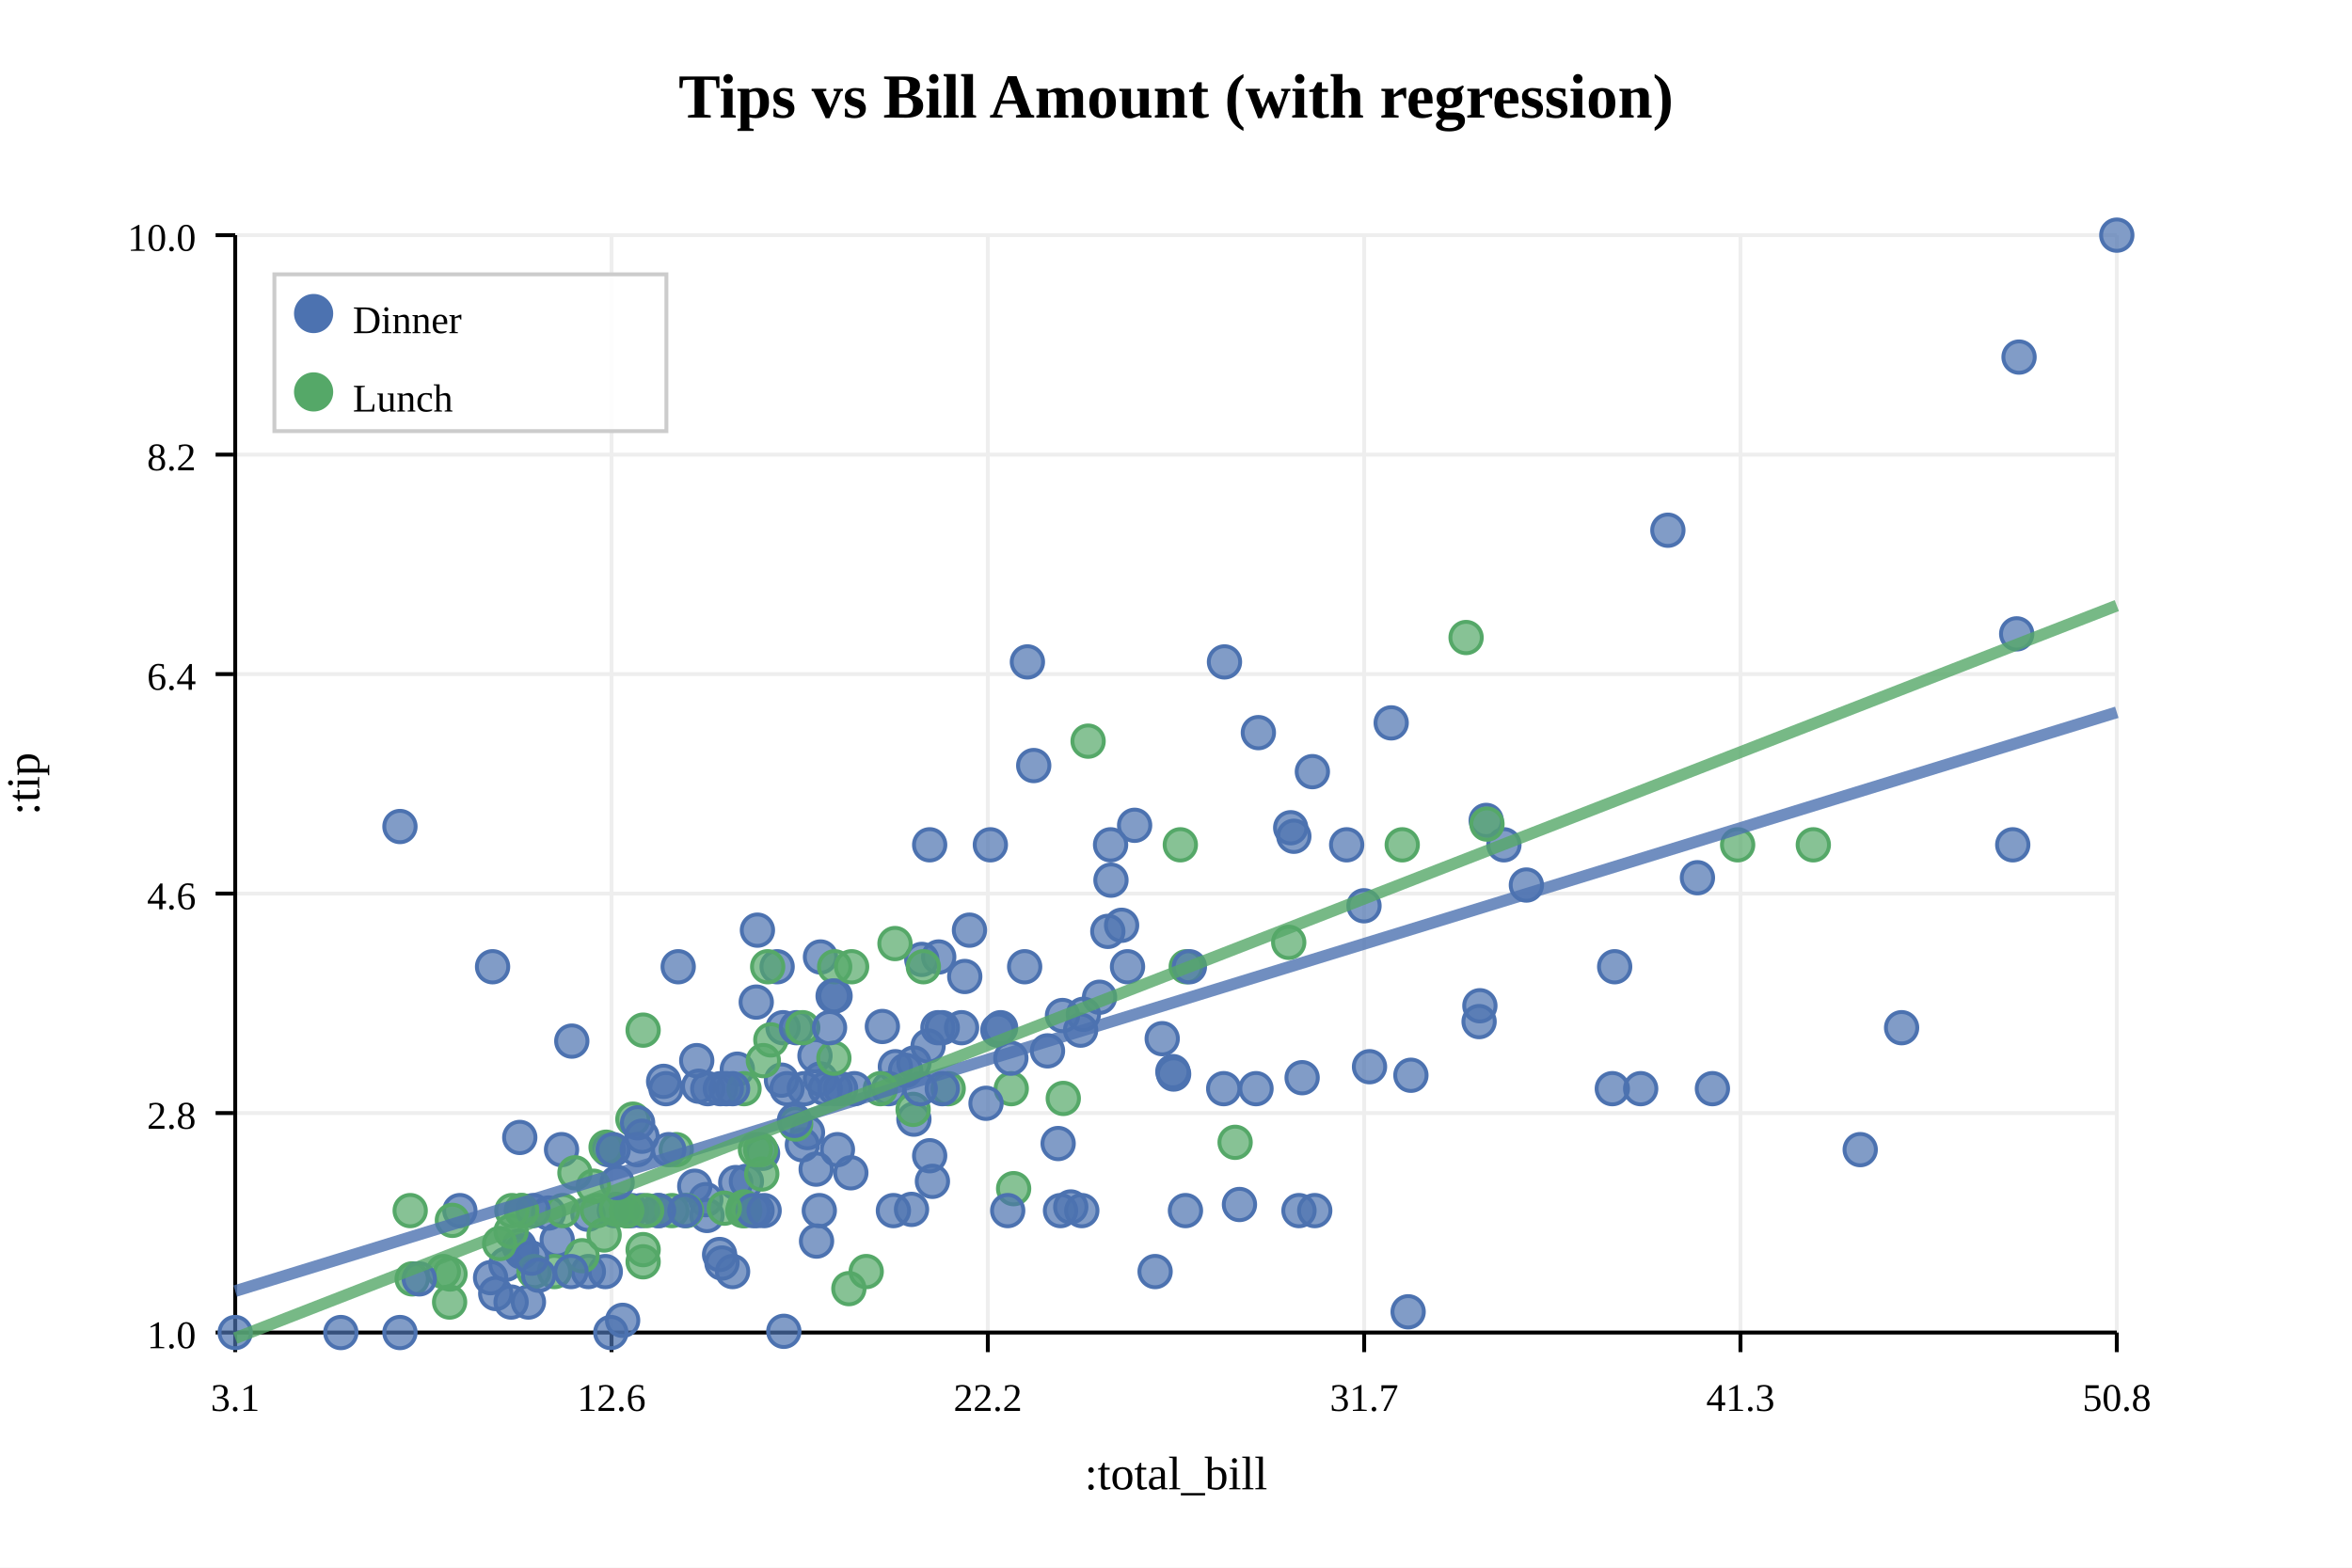
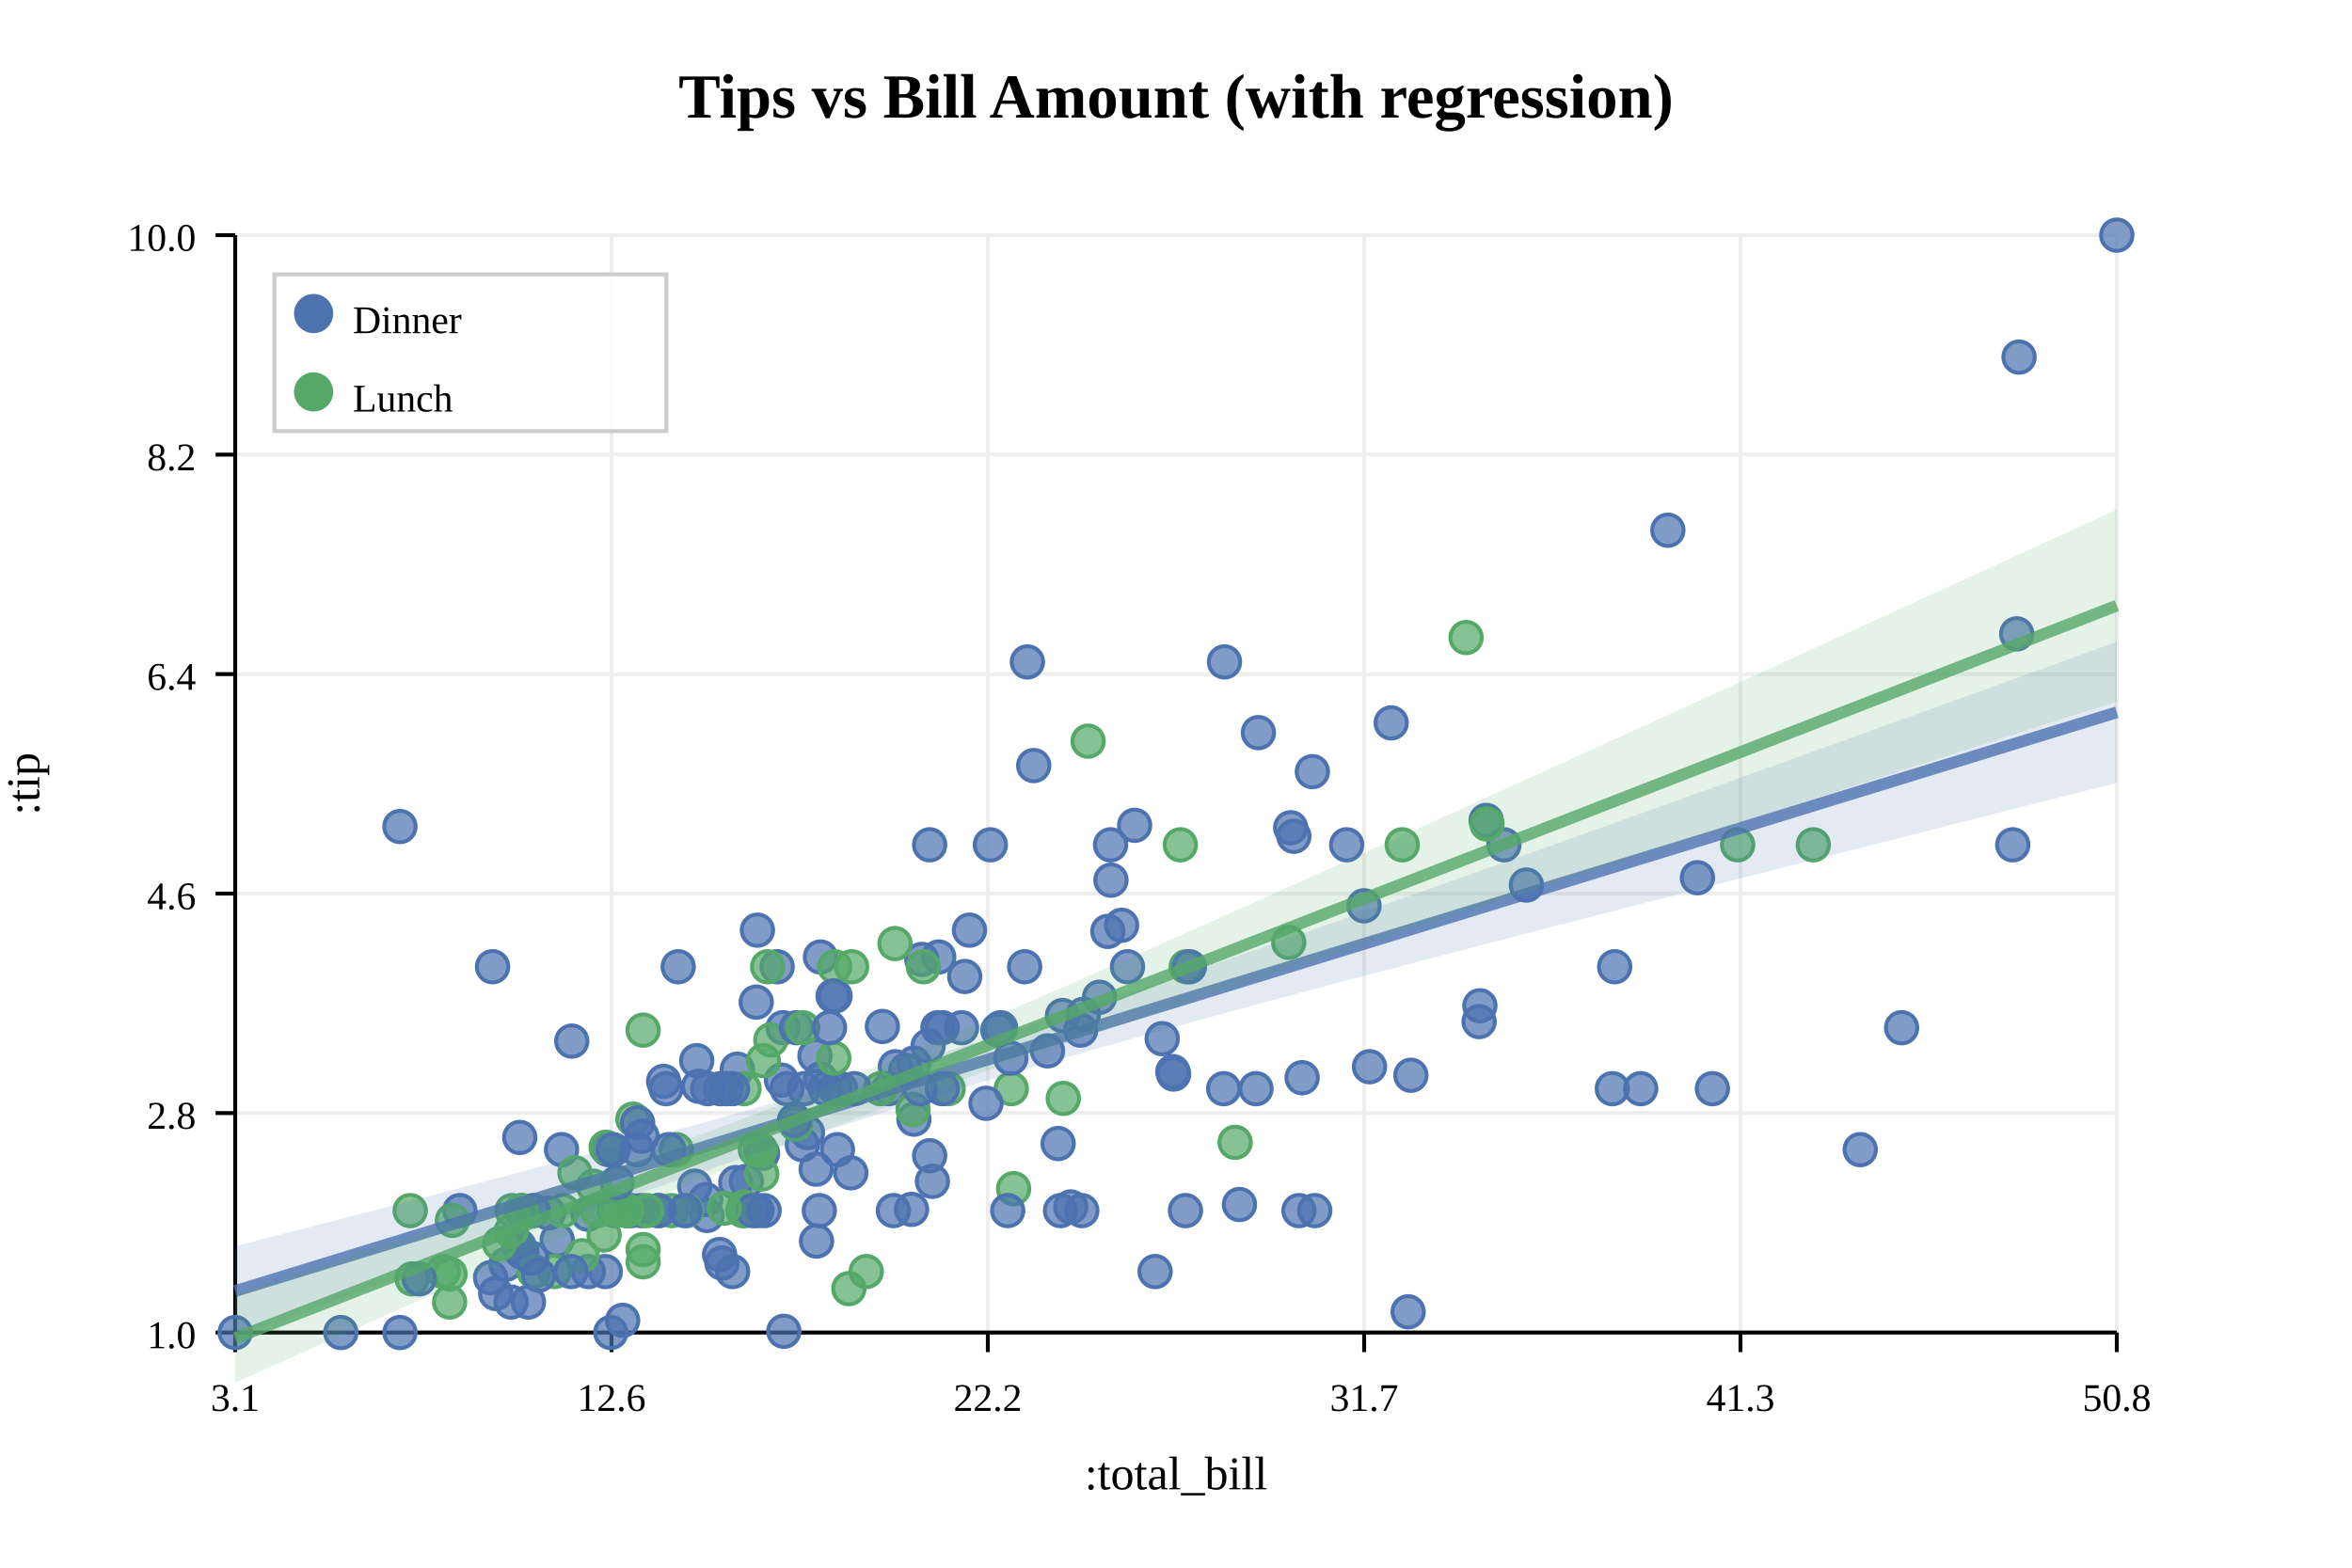
<svg xmlns="http://www.w3.org/2000/svg" width="600" height="400" version="1.1">
  <rect width="600" height="400" x="0" y="0" fill="#ffffff" />
  <line x1="60" x2="540" y1="340.0" y2="340.0" stroke-dasharray="none" stroke="#eeeeee" stroke-width="1" />
  <line x1="55" x2="60" y1="340.0" y2="340.0" stroke="#000000" stroke-width="1" />
  <text fill="#000000" font-size="10px" text-anchor="end" y="344.0" x="50"> 1.0</text>
  <line x1="60" x2="540" y1="284.0" y2="284.0" stroke-dasharray="none" stroke="#eeeeee" stroke-width="1" />
  <line x1="55" x2="60" y1="284.0" y2="284.0" stroke="#000000" stroke-width="1" />
  <text fill="#000000" font-size="10px" text-anchor="end" y="288.0" x="50"> 2.8</text>
  <line x1="60" x2="540" y1="228.0" y2="228.0" stroke-dasharray="none" stroke="#eeeeee" stroke-width="1" />
  <line x1="55" x2="60" y1="228.0" y2="228.0" stroke="#000000" stroke-width="1" />
  <text fill="#000000" font-size="10px" text-anchor="end" y="232.0" x="50"> 4.6</text>
  <line x1="60" x2="540" y1="172.0" y2="172.0" stroke-dasharray="none" stroke="#eeeeee" stroke-width="1" />
  <line x1="55" x2="60" y1="172.0" y2="172.0" stroke="#000000" stroke-width="1" />
  <text fill="#000000" font-size="10px" text-anchor="end" y="176.0" x="50"> 6.4</text>
  <line x1="60" x2="540" y1="116.0" y2="116.0" stroke-dasharray="none" stroke="#eeeeee" stroke-width="1" />
  <line x1="55" x2="60" y1="116.0" y2="116.0" stroke="#000000" stroke-width="1" />
  <text fill="#000000" font-size="10px" text-anchor="end" y="120.0" x="50"> 8.2</text>
  <line x1="60" x2="540" y1="60.0" y2="60.0" stroke-dasharray="none" stroke="#eeeeee" stroke-width="1" />
  <line x1="55" x2="60" y1="60.0" y2="60.0" stroke="#000000" stroke-width="1" />
  <text fill="#000000" font-size="10px" text-anchor="end" y="64.0" x="50"> 10.0</text>
  <line x1="60.0" x2="60.0" y1="60" y2="340" stroke-dasharray="none" stroke="#eeeeee" stroke-width="1" />
  <line x1="60.0" x2="60.0" y1="340" y2="345" stroke="#000000" stroke-width="1" />
  <text fill="#000000" font-size="10px" text-anchor="middle" y="360" x="60.0"> 3.1</text>
  <line x1="156.0" x2="156.0" y1="60" y2="340" stroke-dasharray="none" stroke="#eeeeee" stroke-width="1" />
  <line x1="156.0" x2="156.0" y1="340" y2="345" stroke="#000000" stroke-width="1" />
  <text fill="#000000" font-size="10px" text-anchor="middle" y="360" x="156.0"> 12.6</text>
  <line x1="252.0" x2="252.0" y1="60" y2="340" stroke-dasharray="none" stroke="#eeeeee" stroke-width="1" />
  <line x1="252.0" x2="252.0" y1="340" y2="345" stroke="#000000" stroke-width="1" />
  <text fill="#000000" font-size="10px" text-anchor="middle" y="360" x="252.0"> 22.2</text>
  <line x1="348.0" x2="348.0" y1="60" y2="340" stroke-dasharray="none" stroke="#eeeeee" stroke-width="1" />
  <line x1="348.0" x2="348.0" y1="340" y2="345" stroke="#000000" stroke-width="1" />
  <text fill="#000000" font-size="10px" text-anchor="middle" y="360" x="348.0"> 31.7</text>
  <line x1="444.0" x2="444.0" y1="60" y2="340" stroke-dasharray="none" stroke="#eeeeee" stroke-width="1" />
  <line x1="444.0" x2="444.0" y1="340" y2="345" stroke="#000000" stroke-width="1" />
  <text fill="#000000" font-size="10px" text-anchor="middle" y="360" x="444.0"> 41.3</text>
  <line x1="540.0" x2="540.0" y1="60" y2="340" stroke-dasharray="none" stroke="#eeeeee" stroke-width="1" />
  <line x1="540.0" x2="540.0" y1="340" y2="345" stroke="#000000" stroke-width="1" />
  <text fill="#000000" font-size="10px" text-anchor="middle" y="360" x="540.0"> 50.8</text>
  <line x1="60" x2="60" y1="60" y2="340" stroke="#000000" stroke-width="1" />
  <line x1="60" x2="540" y1="340" y2="340" stroke="#000000" stroke-width="1" />
  <text fill="#000000" font-size="12px" text-anchor="middle" y="380" x="300"> :total_bill</text>
  <text transform="rotate(-90 10 200)" fill="#000000" font-size="12px" text-anchor="middle" y="200" x="10"> :tip</text>
  <circle cx="199.958" cy="339.689" r="4" stroke="#4c72b0" fill-opacity="0.7" fill="#4c72b0" />
  <circle cx="133.096" cy="319.467" r="4" stroke="#4c72b0" fill-opacity="0.7" fill="#4c72b0" />
  <circle cx="240.377" cy="262.222" r="4" stroke="#4c72b0" fill-opacity="0.7" fill="#4c72b0" />
  <circle cx="267.222" cy="268.133" r="4" stroke="#4c72b0" fill-opacity="0.7" fill="#4c72b0" />
  <circle cx="276.372" cy="258.8" r="4" stroke="#4c72b0" fill-opacity="0.7" fill="#4c72b0" />
  <circle cx="283.41" cy="224.578" r="4" stroke="#4c72b0" fill-opacity="0.7" fill="#4c72b0" />
  <circle cx="117.31" cy="308.889" r="4" stroke="#4c72b0" fill-opacity="0.7" fill="#4c72b0" />
  <circle cx="299.397" cy="274.044" r="4" stroke="#4c72b0" fill-opacity="0.7" fill="#4c72b0" />
  <circle cx="180.352" cy="310.133" r="4" stroke="#4c72b0" fill-opacity="0.7" fill="#4c72b0" />
  <circle cx="177.738" cy="270.622" r="4" stroke="#4c72b0" fill-opacity="0.7" fill="#4c72b0" />
  <circle cx="132.392" cy="317.911" r="4" stroke="#4c72b0" fill-opacity="0.7" fill="#4c72b0" />
  <circle cx="383.653" cy="215.556" r="4" stroke="#4c72b0" fill-opacity="0.7" fill="#4c72b0" />
  <circle cx="184.173" cy="322.267" r="4" stroke="#4c72b0" fill-opacity="0.7" fill="#4c72b0" />
  <circle cx="214.437" cy="277.778" r="4" stroke="#4c72b0" fill-opacity="0.7" fill="#4c72b0" />
  <circle cx="178.24" cy="277.156" r="4" stroke="#4c72b0" fill-opacity="0.7" fill="#4c72b0" />
  <circle cx="246.108" cy="249.156" r="4" stroke="#4c72b0" fill-opacity="0.7" fill="#4c72b0" />
  <circle cx="132.995" cy="319.156" r="4" stroke="#4c72b0" fill-opacity="0.7" fill="#4c72b0" />
  <circle cx="192.92" cy="255.689" r="4" stroke="#4c72b0" fill-opacity="0.7" fill="#4c72b0" />
  <circle cx="199.757" cy="262.222" r="4" stroke="#4c72b0" fill-opacity="0.7" fill="#4c72b0" />
  <circle cx="236.757" cy="266.889" r="4" stroke="#4c72b0" fill-opacity="0.7" fill="#4c72b0" />
  <circle cx="209.309" cy="244.178" r="4" stroke="#4c72b0" fill-opacity="0.7" fill="#4c72b0" />
  <circle cx="233.138" cy="285.556" r="4" stroke="#4c72b0" fill-opacity="0.7" fill="#4c72b0" />
  <circle cx="187.692" cy="301.733" r="4" stroke="#4c72b0" fill-opacity="0.7" fill="#4c72b0" />
  <circle cx="425.48" cy="135.289" r="4" stroke="#4c72b0" fill-opacity="0.7" fill="#4c72b0" />
  <circle cx="228.412" cy="272.178" r="4" stroke="#4c72b0" fill-opacity="0.7" fill="#4c72b0" />
  <circle cx="208.203" cy="298.311" r="4" stroke="#4c72b0" fill-opacity="0.7" fill="#4c72b0" />
  <circle cx="163.561" cy="308.889" r="4" stroke="#4c72b0" fill-opacity="0.7" fill="#4c72b0" />
  <circle cx="156.724" cy="308.889" r="4" stroke="#4c72b0" fill-opacity="0.7" fill="#4c72b0" />
  <circle cx="247.315" cy="237.333" r="4" stroke="#4c72b0" fill-opacity="0.7" fill="#4c72b0" />
  <circle cx="226.703" cy="277.778" r="4" stroke="#4c72b0" fill-opacity="0.7" fill="#4c72b0" />
  <circle cx="125.153" cy="326.0" r="4" stroke="#4c72b0" fill-opacity="0.7" fill="#4c72b0" />
  <circle cx="213.632" cy="293.333" r="4" stroke="#4c72b0" fill-opacity="0.7" fill="#4c72b0" />
  <circle cx="180.553" cy="277.778" r="4" stroke="#4c72b0" fill-opacity="0.7" fill="#4c72b0" />
  <circle cx="237.16" cy="294.889" r="4" stroke="#4c72b0" fill-opacity="0.7" fill="#4c72b0" />
  <circle cx="207.901" cy="269.378" r="4" stroke="#4c72b0" fill-opacity="0.7" fill="#4c72b0" />
  <circle cx="271.043" cy="259.111" r="4" stroke="#4c72b0" fill-opacity="0.7" fill="#4c72b0" />
  <circle cx="193.121" cy="308.889" r="4" stroke="#4c72b0" fill-opacity="0.7" fill="#4c72b0" />
  <circle cx="199.355" cy="275.6" r="4" stroke="#4c72b0" fill-opacity="0.7" fill="#4c72b0" />
  <circle cx="217.051" cy="299.244" r="4" stroke="#4c72b0" fill-opacity="0.7" fill="#4c72b0" />
  <circle cx="343.536" cy="215.556" r="4" stroke="#4c72b0" fill-opacity="0.7" fill="#4c72b0" />
  <circle cx="190.406" cy="301.422" r="4" stroke="#4c72b0" fill-opacity="0.7" fill="#4c72b0" />
  <circle cx="204.684" cy="292.089" r="4" stroke="#4c72b0" fill-opacity="0.7" fill="#4c72b0" />
  <circle cx="169.292" cy="275.911" r="4" stroke="#4c72b0" fill-opacity="0.7" fill="#4c72b0" />
  <circle cx="126.46" cy="330.044" r="4" stroke="#4c72b0" fill-opacity="0.7" fill="#4c72b0" />
  <circle cx="334.788" cy="196.889" r="4" stroke="#4c72b0" fill-opacity="0.7" fill="#4c72b0" />
  <circle cx="213.029" cy="277.778" r="4" stroke="#4c72b0" fill-opacity="0.7" fill="#4c72b0" />
  <circle cx="252.643" cy="215.556" r="4" stroke="#4c72b0" fill-opacity="0.7" fill="#4c72b0" />
  <circle cx="354.897" cy="184.444" r="4" stroke="#4c72b0" fill-opacity="0.7" fill="#4c72b0" />
  <circle cx="316.188" cy="307.333" r="4" stroke="#4c72b0" fill-opacity="0.7" fill="#4c72b0" />
  <circle cx="210.515" cy="277.778" r="4" stroke="#4c72b0" fill-opacity="0.7" fill="#4c72b0" />
  <circle cx="155.216" cy="293.333" r="4" stroke="#4c72b0" fill-opacity="0.7" fill="#4c72b0" />
  <circle cx="132.593" cy="290.222" r="4" stroke="#4c72b0" fill-opacity="0.7" fill="#4c72b0" />
  <circle cx="379.129" cy="209.333" r="4" stroke="#4c72b0" fill-opacity="0.7" fill="#4c72b0" />
  <circle cx="129.074" cy="322.578" r="4" stroke="#4c72b0" fill-opacity="0.7" fill="#4c72b0" />
  <circle cx="286.125" cy="236.089" r="4" stroke="#4c72b0" fill-opacity="0.7" fill="#4c72b0" />
  <circle cx="225.094" cy="261.911" r="4" stroke="#4c72b0" fill-opacity="0.7" fill="#4c72b0" />
  <circle cx="411.303" cy="277.778" r="4" stroke="#4c72b0" fill-opacity="0.7" fill="#4c72b0" />
  <circle cx="294.671" cy="324.444" r="4" stroke="#4c72b0" fill-opacity="0.7" fill="#4c72b0" />
  <circle cx="142.145" cy="316.356" r="4" stroke="#4c72b0" fill-opacity="0.7" fill="#4c72b0" />
  <circle cx="514.462" cy="161.733" r="4" stroke="#4c72b0" fill-opacity="0.7" fill="#4c72b0" />
  <circle cx="233.138" cy="271.244" r="4" stroke="#4c72b0" fill-opacity="0.7" fill="#4c72b0" />
  <circle cx="167.985" cy="308.889" r="4" stroke="#4c72b0" fill-opacity="0.7" fill="#4c72b0" />
  <circle cx="139.933" cy="309.511" r="4" stroke="#4c72b0" fill-opacity="0.7" fill="#4c72b0" />
  <circle cx="213.029" cy="254.133" r="4" stroke="#4c72b0" fill-opacity="0.7" fill="#4c72b0" />
  <circle cx="205.991" cy="288.978" r="4" stroke="#4c72b0" fill-opacity="0.7" fill="#4c72b0" />
  <circle cx="231.026" cy="273.111" r="4" stroke="#4c72b0" fill-opacity="0.7" fill="#4c72b0" />
  <circle cx="194.529" cy="294.267" r="4" stroke="#4c72b0" fill-opacity="0.7" fill="#4c72b0" />
  <circle cx="60.0" cy="340.0" r="4" stroke="#4c72b0" fill-opacity="0.7" fill="#4c72b0" />
  <circle cx="232.535" cy="308.578" r="4" stroke="#4c72b0" fill-opacity="0.7" fill="#4c72b0" />
  <circle cx="180.05" cy="306.089" r="4" stroke="#4c72b0" fill-opacity="0.7" fill="#4c72b0" />
  <circle cx="149.987" cy="309.822" r="4" stroke="#4c72b0" fill-opacity="0.7" fill="#4c72b0" />
  <circle cx="200.762" cy="277.778" r="4" stroke="#4c72b0" fill-opacity="0.7" fill="#4c72b0" />
  <circle cx="299.196" cy="273.422" r="4" stroke="#4c72b0" fill-opacity="0.7" fill="#4c72b0" />
  <circle cx="283.31" cy="215.556" r="4" stroke="#4c72b0" fill-opacity="0.7" fill="#4c72b0" />
  <circle cx="177.235" cy="302.667" r="4" stroke="#4c72b0" fill-opacity="0.7" fill="#4c72b0" />
  <circle cx="134.805" cy="332.222" r="4" stroke="#4c72b0" fill-opacity="0.7" fill="#4c72b0" />
  <circle cx="209.309" cy="275.289" r="4" stroke="#4c72b0" fill-opacity="0.7" fill="#4c72b0" />
  <circle cx="302.614" cy="246.667" r="4" stroke="#55a868" fill-opacity="0.7" fill="#55a868" />
  <circle cx="257.972" cy="277.778" r="4" stroke="#55a868" fill-opacity="0.7" fill="#55a868" />
  <circle cx="202.974" cy="286.8" r="4" stroke="#55a868" fill-opacity="0.7" fill="#55a868" />
  <circle cx="224.592" cy="277.778" r="4" stroke="#55a868" fill-opacity="0.7" fill="#55a868" />
  <circle cx="196.64" cy="265.333" r="4" stroke="#55a868" fill-opacity="0.7" fill="#55a868" />
  <circle cx="130.381" cy="314.178" r="4" stroke="#55a868" fill-opacity="0.7" fill="#55a868" />
  <circle cx="357.713" cy="215.556" r="4" stroke="#55a868" fill-opacity="0.7" fill="#55a868" />
  <circle cx="189.803" cy="307.956" r="4" stroke="#55a868" fill-opacity="0.7" fill="#55a868" />
  <circle cx="379.33" cy="210.267" r="4" stroke="#55a868" fill-opacity="0.7" fill="#55a868" />
  <circle cx="160.142" cy="308.889" r="4" stroke="#55a868" fill-opacity="0.7" fill="#55a868" />
  <circle cx="212.928" cy="246.667" r="4" stroke="#55a868" fill-opacity="0.7" fill="#55a868" />
  <circle cx="277.579" cy="189.111" r="4" stroke="#55a868" fill-opacity="0.7" fill="#55a868" />
  <circle cx="241.885" cy="277.778" r="4" stroke="#55a868" fill-opacity="0.7" fill="#55a868" />
  <circle cx="320.411" cy="277.778" r="4" stroke="#4c72b0" fill-opacity="0.7" fill="#4c72b0" />
  <circle cx="255.258" cy="262.222" r="4" stroke="#4c72b0" fill-opacity="0.7" fill="#4c72b0" />
  <circle cx="86.946" cy="340.0" r="4" stroke="#4c72b0" fill-opacity="0.7" fill="#4c72b0" />
  <circle cx="193.222" cy="237.333" r="4" stroke="#4c72b0" fill-opacity="0.7" fill="#4c72b0" />
  <circle cx="257.872" cy="270.0" r="4" stroke="#4c72b0" fill-opacity="0.7" fill="#4c72b0" />
  <circle cx="433.021" cy="223.956" r="4" stroke="#4c72b0" fill-opacity="0.7" fill="#4c72b0" />
  <circle cx="303.419" cy="246.667" r="4" stroke="#4c72b0" fill-opacity="0.7" fill="#4c72b0" />
  <circle cx="150.088" cy="324.444" r="4" stroke="#4c72b0" fill-opacity="0.7" fill="#4c72b0" />
  <circle cx="240.377" cy="277.778" r="4" stroke="#4c72b0" fill-opacity="0.7" fill="#4c72b0" />
  <circle cx="154.411" cy="324.444" r="4" stroke="#4c72b0" fill-opacity="0.7" fill="#4c72b0" />
  <circle cx="143.251" cy="293.333" r="4" stroke="#4c72b0" fill-opacity="0.7" fill="#4c72b0" />
  <circle cx="183.77" cy="277.778" r="4" stroke="#4c72b0" fill-opacity="0.7" fill="#4c72b0" />
  <circle cx="474.545" cy="293.333" r="4" stroke="#4c72b0" fill-opacity="0.7" fill="#4c72b0" />
  <circle cx="254.554" cy="262.844" r="4" stroke="#4c72b0" fill-opacity="0.7" fill="#4c72b0" />
  <circle cx="239.472" cy="244.178" r="4" stroke="#4c72b0" fill-opacity="0.7" fill="#4c72b0" />
  <circle cx="183.569" cy="320.089" r="4" stroke="#4c72b0" fill-opacity="0.7" fill="#4c72b0" />
  <circle cx="235.149" cy="244.8" r="4" stroke="#4c72b0" fill-opacity="0.7" fill="#4c72b0" />
  <circle cx="282.606" cy="237.644" r="4" stroke="#4c72b0" fill-opacity="0.7" fill="#4c72b0" />
  <circle cx="212.526" cy="254.133" r="4" stroke="#4c72b0" fill-opacity="0.7" fill="#4c72b0" />
  <circle cx="173.012" cy="246.667" r="4" stroke="#4c72b0" fill-opacity="0.7" fill="#4c72b0" />
  <circle cx="169.895" cy="277.778" r="4" stroke="#4c72b0" fill-opacity="0.7" fill="#4c72b0" />
  <circle cx="102.028" cy="340.0" r="4" stroke="#4c72b0" fill-opacity="0.7" fill="#4c72b0" />
  <circle cx="411.906" cy="246.667" r="4" stroke="#4c72b0" fill-opacity="0.7" fill="#4c72b0" />
  <circle cx="269.937" cy="291.778" r="4" stroke="#4c72b0" fill-opacity="0.7" fill="#4c72b0" />
  <circle cx="287.633" cy="246.667" r="4" stroke="#4c72b0" fill-opacity="0.7" fill="#4c72b0" />
  <circle cx="203.176" cy="262.222" r="4" stroke="#4c72b0" fill-opacity="0.7" fill="#4c72b0" />
  <circle cx="330.063" cy="213.378" r="4" stroke="#4c72b0" fill-opacity="0.7" fill="#4c72b0" />
  <circle cx="136.213" cy="324.444" r="4" stroke="#55a868" fill-opacity="0.7" fill="#55a868" />
  <circle cx="154.11" cy="315.111" r="4" stroke="#55a868" fill-opacity="0.7" fill="#55a868" />
  <circle cx="271.244" cy="280.267" r="4" stroke="#55a868" fill-opacity="0.7" fill="#55a868" />
  <circle cx="146.669" cy="299.244" r="4" stroke="#55a868" fill-opacity="0.7" fill="#55a868" />
  <circle cx="164.064" cy="318.844" r="4" stroke="#55a868" fill-opacity="0.7" fill="#55a868" />
  <circle cx="172.509" cy="293.333" r="4" stroke="#55a868" fill-opacity="0.7" fill="#55a868" />
  <circle cx="189.501" cy="308.889" r="4" stroke="#55a868" fill-opacity="0.7" fill="#55a868" />
  <circle cx="154.612" cy="292.711" r="4" stroke="#55a868" fill-opacity="0.7" fill="#55a868" />
  <circle cx="328.756" cy="240.444" r="4" stroke="#55a868" fill-opacity="0.7" fill="#55a868" />
  <circle cx="114.797" cy="325.067" r="4" stroke="#55a868" fill-opacity="0.7" fill="#55a868" />
  <circle cx="175.124" cy="308.889" r="4" stroke="#55a868" fill-opacity="0.7" fill="#55a868" />
  <circle cx="143.553" cy="308.889" r="4" stroke="#55a868" fill-opacity="0.7" fill="#55a868" />
  <circle cx="258.576" cy="303.289" r="4" stroke="#55a868" fill-opacity="0.7" fill="#55a868" />
  <circle cx="220.972" cy="324.444" r="4" stroke="#55a868" fill-opacity="0.7" fill="#55a868" />
  <circle cx="232.937" cy="283.067" r="4" stroke="#55a868" fill-opacity="0.7" fill="#55a868" />
  <circle cx="141.441" cy="324.444" r="4" stroke="#55a868" fill-opacity="0.7" fill="#55a868" />
  <circle cx="152.401" cy="308.889" r="4" stroke="#55a868" fill-opacity="0.7" fill="#55a868" />
  <circle cx="212.727" cy="270.0" r="4" stroke="#55a868" fill-opacity="0.7" fill="#55a868" />
  <circle cx="114.696" cy="332.222" r="4" stroke="#55a868" fill-opacity="0.7" fill="#55a868" />
  <circle cx="132.995" cy="308.889" r="4" stroke="#55a868" fill-opacity="0.7" fill="#55a868" />
  <circle cx="171.403" cy="308.889" r="4" stroke="#55a868" fill-opacity="0.7" fill="#55a868" />
  <circle cx="190.004" cy="308.889" r="4" stroke="#55a868" fill-opacity="0.7" fill="#55a868" />
  <circle cx="161.45" cy="285.556" r="4" stroke="#55a868" fill-opacity="0.7" fill="#55a868" />
  <circle cx="204.784" cy="262.222" r="4" stroke="#55a868" fill-opacity="0.7" fill="#55a868" />
  <circle cx="374.001" cy="162.667" r="4" stroke="#55a868" fill-opacity="0.7" fill="#55a868" />
  <circle cx="443.276" cy="215.556" r="4" stroke="#55a868" fill-opacity="0.7" fill="#55a868" />
  <circle cx="301.106" cy="215.556" r="4" stroke="#55a868" fill-opacity="0.7" fill="#55a868" />
  <circle cx="194.328" cy="299.556" r="4" stroke="#55a868" fill-opacity="0.7" fill="#55a868" />
  <circle cx="113.088" cy="324.444" r="4" stroke="#55a868" fill-opacity="0.7" fill="#55a868" />
  <circle cx="216.548" cy="328.8" r="4" stroke="#55a868" fill-opacity="0.7" fill="#55a868" />
  <circle cx="148.479" cy="320.4" r="4" stroke="#55a868" fill-opacity="0.7" fill="#55a868" />
  <circle cx="127.465" cy="317.289" r="4" stroke="#55a868" fill-opacity="0.7" fill="#55a868" />
  <circle cx="104.642" cy="308.889" r="4" stroke="#55a868" fill-opacity="0.7" fill="#55a868" />
  <circle cx="170.599" cy="293.333" r="4" stroke="#4c72b0" fill-opacity="0.7" fill="#4c72b0" />
  <circle cx="161.148" cy="308.889" r="4" stroke="#4c72b0" fill-opacity="0.7" fill="#4c72b0" />
  <circle cx="202.673" cy="285.867" r="4" stroke="#4c72b0" fill-opacity="0.7" fill="#4c72b0" />
  <circle cx="275.97" cy="308.889" r="4" stroke="#4c72b0" fill-opacity="0.7" fill="#4c72b0" />
  <circle cx="227.91" cy="308.889" r="4" stroke="#4c72b0" fill-opacity="0.7" fill="#4c72b0" />
  <circle cx="329.258" cy="211.2" r="4" stroke="#4c72b0" fill-opacity="0.7" fill="#4c72b0" />
  <circle cx="513.456" cy="215.556" r="4" stroke="#4c72b0" fill-opacity="0.7" fill="#4c72b0" />
  <circle cx="280.494" cy="254.444" r="4" stroke="#4c72b0" fill-opacity="0.7" fill="#4c72b0" />
  <circle cx="163.762" cy="289.911" r="4" stroke="#4c72b0" fill-opacity="0.7" fill="#4c72b0" />
  <circle cx="194.931" cy="308.889" r="4" stroke="#4c72b0" fill-opacity="0.7" fill="#4c72b0" />
  <circle cx="245.304" cy="262.222" r="4" stroke="#4c72b0" fill-opacity="0.7" fill="#4c72b0" />
  <circle cx="156.422" cy="293.333" r="4" stroke="#4c72b0" fill-opacity="0.7" fill="#4c72b0" />
  <circle cx="192.116" cy="308.889" r="4" stroke="#4c72b0" fill-opacity="0.7" fill="#4c72b0" />
  <circle cx="167.985" cy="308.889" r="4" stroke="#4c72b0" fill-opacity="0.7" fill="#4c72b0" />
  <circle cx="205.186" cy="277.778" r="4" stroke="#4c72b0" fill-opacity="0.7" fill="#4c72b0" />
  <circle cx="275.668" cy="262.844" r="4" stroke="#4c72b0" fill-opacity="0.7" fill="#4c72b0" />
  <circle cx="237.863" cy="301.422" r="4" stroke="#4c72b0" fill-opacity="0.7" fill="#4c72b0" />
  <circle cx="347.96" cy="231.111" r="4" stroke="#4c72b0" fill-opacity="0.7" fill="#4c72b0" />
  <circle cx="135.61" cy="321.022" r="4" stroke="#4c72b0" fill-opacity="0.7" fill="#4c72b0" />
  <circle cx="136.012" cy="308.889" r="4" stroke="#4c72b0" fill-opacity="0.7" fill="#4c72b0" />
  <circle cx="540.0" cy="60.0" r="4" stroke="#4c72b0" fill-opacity="0.7" fill="#4c72b0" />
  <circle cx="188.094" cy="272.8" r="4" stroke="#4c72b0" fill-opacity="0.7" fill="#4c72b0" />
  <circle cx="102.028" cy="210.889" r="4" stroke="#4c72b0" fill-opacity="0.7" fill="#4c72b0" />
  <circle cx="349.367" cy="272.178" r="4" stroke="#4c72b0" fill-opacity="0.7" fill="#4c72b0" />
  <circle cx="198.249" cy="246.667" r="4" stroke="#4c72b0" fill-opacity="0.7" fill="#4c72b0" />
  <circle cx="359.925" cy="274.356" r="4" stroke="#4c72b0" fill-opacity="0.7" fill="#4c72b0" />
  <circle cx="209.007" cy="308.889" r="4" stroke="#4c72b0" fill-opacity="0.7" fill="#4c72b0" />
  <circle cx="174.721" cy="308.889" r="4" stroke="#4c72b0" fill-opacity="0.7" fill="#4c72b0" />
  <circle cx="125.656" cy="246.667" r="4" stroke="#4c72b0" fill-opacity="0.7" fill="#4c72b0" />
  <circle cx="377.319" cy="260.667" r="4" stroke="#4c72b0" fill-opacity="0.7" fill="#4c72b0" />
  <circle cx="377.52" cy="256.622" r="4" stroke="#4c72b0" fill-opacity="0.7" fill="#4c72b0" />
  <circle cx="263.703" cy="195.333" r="4" stroke="#4c72b0" fill-opacity="0.7" fill="#4c72b0" />
  <circle cx="485.103" cy="262.222" r="4" stroke="#4c72b0" fill-opacity="0.7" fill="#4c72b0" />
  <circle cx="262.095" cy="168.889" r="4" stroke="#4c72b0" fill-opacity="0.7" fill="#4c72b0" />
  <circle cx="436.841" cy="277.778" r="4" stroke="#4c72b0" fill-opacity="0.7" fill="#4c72b0" />
  <circle cx="237.16" cy="215.556" r="4" stroke="#4c72b0" fill-opacity="0.7" fill="#4c72b0" />
  <circle cx="239.271" cy="262.222" r="4" stroke="#4c72b0" fill-opacity="0.7" fill="#4c72b0" />
  <circle cx="335.392" cy="308.889" r="4" stroke="#4c72b0" fill-opacity="0.7" fill="#4c72b0" />
  <circle cx="211.621" cy="262.222" r="4" stroke="#4c72b0" fill-opacity="0.7" fill="#4c72b0" />
  <circle cx="261.391" cy="246.667" r="4" stroke="#4c72b0" fill-opacity="0.7" fill="#4c72b0" />
  <circle cx="186.887" cy="324.444" r="4" stroke="#4c72b0" fill-opacity="0.7" fill="#4c72b0" />
  <circle cx="228.312" cy="240.756" r="4" stroke="#55a868" fill-opacity="0.7" fill="#55a868" />
  <circle cx="315.082" cy="291.467" r="4" stroke="#55a868" fill-opacity="0.7" fill="#55a868" />
  <circle cx="184.776" cy="308.267" r="4" stroke="#55a868" fill-opacity="0.7" fill="#55a868" />
  <circle cx="195.836" cy="246.667" r="4" stroke="#55a868" fill-opacity="0.7" fill="#55a868" />
  <circle cx="105.145" cy="326.311" r="4" stroke="#55a868" fill-opacity="0.7" fill="#55a868" />
  <circle cx="133.096" cy="308.889" r="4" stroke="#55a868" fill-opacity="0.7" fill="#55a868" />
  <circle cx="462.581" cy="215.556" r="4" stroke="#55a868" fill-opacity="0.7" fill="#55a868" />
  <circle cx="159.841" cy="308.889" r="4" stroke="#55a868" fill-opacity="0.7" fill="#55a868" />
  <circle cx="164.969" cy="308.889" r="4" stroke="#55a868" fill-opacity="0.7" fill="#55a868" />
  <circle cx="217.252" cy="246.667" r="4" stroke="#55a868" fill-opacity="0.7" fill="#55a868" />
  <circle cx="157.227" cy="308.578" r="4" stroke="#55a868" fill-opacity="0.7" fill="#55a868" />
  <circle cx="159.841" cy="308.889" r="4" stroke="#55a868" fill-opacity="0.7" fill="#55a868" />
  <circle cx="194.026" cy="293.333" r="4" stroke="#55a868" fill-opacity="0.7" fill="#55a868" />
  <circle cx="235.551" cy="246.667" r="4" stroke="#55a868" fill-opacity="0.7" fill="#55a868" />
  <circle cx="194.73" cy="270.622" r="4" stroke="#55a868" fill-opacity="0.7" fill="#55a868" />
  <circle cx="296.481" cy="265.022" r="4" stroke="#4c72b0" fill-opacity="0.7" fill="#4c72b0" />
  <circle cx="418.542" cy="277.778" r="4" stroke="#4c72b0" fill-opacity="0.7" fill="#4c72b0" />
  <circle cx="273.155" cy="307.956" r="4" stroke="#4c72b0" fill-opacity="0.7" fill="#4c72b0" />
  <circle cx="157.428" cy="301.733" r="4" stroke="#4c72b0" fill-opacity="0.7" fill="#4c72b0" />
  <circle cx="331.37" cy="308.889" r="4" stroke="#4c72b0" fill-opacity="0.7" fill="#4c72b0" />
  <circle cx="289.443" cy="210.578" r="4" stroke="#4c72b0" fill-opacity="0.7" fill="#4c72b0" />
  <circle cx="515.065" cy="91.111" r="4" stroke="#4c72b0" fill-opacity="0.7" fill="#4c72b0" />
  <circle cx="162.556" cy="293.333" r="4" stroke="#4c72b0" fill-opacity="0.7" fill="#4c72b0" />
  <circle cx="312.367" cy="168.889" r="4" stroke="#4c72b0" fill-opacity="0.7" fill="#4c72b0" />
  <circle cx="158.835" cy="336.889" r="4" stroke="#4c72b0" fill-opacity="0.7" fill="#4c72b0" />
  <circle cx="312.166" cy="277.778" r="4" stroke="#4c72b0" fill-opacity="0.7" fill="#4c72b0" />
  <circle cx="145.664" cy="324.444" r="4" stroke="#4c72b0" fill-opacity="0.7" fill="#4c72b0" />
  <circle cx="106.954" cy="326.311" r="4" stroke="#4c72b0" fill-opacity="0.7" fill="#4c72b0" />
  <circle cx="332.174" cy="274.978" r="4" stroke="#4c72b0" fill-opacity="0.7" fill="#4c72b0" />
  <circle cx="151.395" cy="302.667" r="4" stroke="#55a868" fill-opacity="0.7" fill="#55a868" />
  <circle cx="164.064" cy="262.844" r="4" stroke="#55a868" fill-opacity="0.7" fill="#55a868" />
  <circle cx="115.4" cy="311.378" r="4" stroke="#55a868" fill-opacity="0.7" fill="#55a868" />
  <circle cx="189.803" cy="277.778" r="4" stroke="#55a868" fill-opacity="0.7" fill="#55a868" />
  <circle cx="164.064" cy="321.956" r="4" stroke="#55a868" fill-opacity="0.7" fill="#55a868" />
  <circle cx="192.719" cy="293.333" r="4" stroke="#55a868" fill-opacity="0.7" fill="#55a868" />
  <circle cx="130.582" cy="308.889" r="4" stroke="#55a868" fill-opacity="0.7" fill="#55a868" />
  <circle cx="234.747" cy="277.778" r="4" stroke="#4c72b0" fill-opacity="0.7" fill="#4c72b0" />
  <circle cx="162.656" cy="286.489" r="4" stroke="#4c72b0" fill-opacity="0.7" fill="#4c72b0" />
  <circle cx="251.537" cy="281.511" r="4" stroke="#4c72b0" fill-opacity="0.7" fill="#4c72b0" />
  <circle cx="270.54" cy="308.889" r="4" stroke="#4c72b0" fill-opacity="0.7" fill="#4c72b0" />
  <circle cx="186.887" cy="277.778" r="4" stroke="#4c72b0" fill-opacity="0.7" fill="#4c72b0" />
  <circle cx="145.865" cy="265.644" r="4" stroke="#4c72b0" fill-opacity="0.7" fill="#4c72b0" />
  <circle cx="137.419" cy="325.378" r="4" stroke="#4c72b0" fill-opacity="0.7" fill="#4c72b0" />
  <circle cx="185.279" cy="277.778" r="4" stroke="#4c72b0" fill-opacity="0.7" fill="#4c72b0" />
  <circle cx="130.381" cy="332.222" r="4" stroke="#4c72b0" fill-opacity="0.7" fill="#4c72b0" />
  <circle cx="155.819" cy="340.0" r="4" stroke="#4c72b0" fill-opacity="0.7" fill="#4c72b0" />
  <circle cx="359.221" cy="334.711" r="4" stroke="#4c72b0" fill-opacity="0.7" fill="#4c72b0" />
  <circle cx="389.384" cy="225.822" r="4" stroke="#4c72b0" fill-opacity="0.7" fill="#4c72b0" />
  <circle cx="321.014" cy="186.933" r="4" stroke="#4c72b0" fill-opacity="0.7" fill="#4c72b0" />
  <circle cx="302.413" cy="308.889" r="4" stroke="#4c72b0" fill-opacity="0.7" fill="#4c72b0" />
  <circle cx="257.067" cy="308.889" r="4" stroke="#4c72b0" fill-opacity="0.7" fill="#4c72b0" />
  <circle cx="208.303" cy="316.667" r="4" stroke="#4c72b0" fill-opacity="0.7" fill="#4c72b0" />
  <circle cx="217.956" cy="277.778" r="4" stroke="#4c72b0" fill-opacity="0.7" fill="#4c72b0" />
-   <polyline points="60.0 (317.981), 84.0 (311.796), 108.0 (305.563), 132.0 (299.26), 156.0 (292.857), 180.0 (286.303), 204.0 (279.533), 228.0 (272.47), 252.0 (265.06), 276.0 (257.309), 300.0 (249.275), 324.0 (241.035), 348.0 (232.654), 372.0 (224.178), 396.0 (215.636), 420.0 (207.047), 444.0 (198.426), 468.0 (189.78), 492.0 (181.116), 516.0 (172.438), 540.0 (163.749), 540.0 (199.744), 516.0 (205.821), 492.0 (211.91), 468.0 (218.014), 444.0 (224.135), 420.0 (230.281), 396.0 (236.46), 372.0 (242.685), 348.0 (248.975), 324.0 (255.362), 300.0 (261.889), 276.0 (268.623), 252.0 (275.639), 228.0 (282.996), 204.0 (290.7), 180.0 (298.697), 156.0 (306.911), 132.0 (315.275), 108.0 (323.739), 84.0 (332.273), 60.0 (340.856)" stroke="none" fill-opacity="0.15" fill="#4c72b0" />
+   <polyline points="60.0,317.981 84.0,311.796 108.0,305.563 132.0,299.26 156.0,292.857 180.0,286.303 204.0,279.533 228.0,272.47 252.0,265.06 276.0,257.309 300.0,249.275 324.0,241.035 348.0,232.654 372.0,224.178 396.0,215.636 420.0,207.047 444.0,198.426 468.0,189.78 492.0,181.116 516.0,172.438 540.0,163.749 540.0,199.744 516.0,205.821 492.0,211.91 468.0,218.014 444.0,224.135 420.0,230.281 396.0,236.46 372.0,242.685 348.0,248.975 324.0,255.362 300.0,261.889 276.0,268.623 252.0,275.639 228.0,282.996 204.0,290.7 180.0,298.697 156.0,306.911 132.0,315.275 108.0,323.739 84.0,332.273 60.0,340.856" fill="#4c72b0" fill-opacity="0.15" stroke="none" />
  <line x1="60" x2="540" y1="329.418" y2="181.746" stroke-opacity="0.8" stroke="#4c72b0" stroke-width="3" />
-   <polyline points="60.0 (330.059), 84.0 (322.168), 108.0 (314.189), 132.0 (306.072), 156.0 (297.737), 180.0 (289.065), 204.0 (279.929), 228.0 (270.279), 252.0 (260.185), 276.0 (249.779), 300.0 (239.173), 324.0 (228.44), 348.0 (217.627), 372.0 (206.759), 396.0 (195.853), 420.0 (184.921), 444.0 (173.969), 468.0 (163.003), 492.0 (152.025), 516.0 (141.038), 540.0 (130.044), 540.0 (178.99), 516.0 (186.689), 492.0 (194.394), 468.0 (202.108), 444.0 (209.834), 420.0 (217.575), 396.0 (225.335), 372.0 (233.122), 348.0 (240.946), 324.0 (248.824), 300.0 (256.784), 276.0 (264.87), 252.0 (273.156), 228.0 (281.755), 204.0 (290.796), 180.0 (300.353), 156.0 (310.373), 132.0 (320.73), 108.0 (331.306), 84.0 (342.019), 60.0 (352.82)" stroke="none" fill-opacity="0.15" fill="#55a868" />
+   <polyline points="60.0,330.059 84.0,322.168 108.0,314.189 132.0,306.072 156.0,297.737 180.0,289.065 204.0,279.929 228.0,270.279 252.0,260.185 276.0,249.779 300.0,239.173 324.0,228.44 348.0,217.627 372.0,206.759 396.0,195.853 420.0,184.921 444.0,173.969 468.0,163.003 492.0,152.025 516.0,141.038 540.0,130.044 540.0,178.99 516.0,186.689 492.0,194.394 468.0,202.108 444.0,209.834 420.0,217.575 396.0,225.335 372.0,233.122 348.0,240.946 324.0,248.824 300.0,256.784 276.0,264.87 252.0,273.156 228.0,281.755 204.0,290.796 180.0,300.353 156.0,310.373 132.0,320.73 108.0,331.306 84.0,342.019 60.0,352.82" fill="#55a868" fill-opacity="0.15" stroke="none" />
  <line x1="60" x2="540" y1="341.44" y2="154.517" stroke-opacity="0.8" stroke="#55a868" stroke-width="3" />
  <rect width="100" height="40" x="70" y="70" stroke="#cccccc" fill-opacity="0.9" fill="#ffffff" />
  <circle cx="80" cy="80" r="5" fill="#4c72b0" />
  <text fill="#000000" font-size="10px" y="85" x="90"> Dinner</text>
  <circle cx="80" cy="100" r="5" fill="#55a868" />
  <text fill="#000000" font-size="10px" y="105" x="90"> Lunch</text>
  <text font-weight="bold" fill="#000000" font-size="16px" text-anchor="middle" y="30" x="300"> Tips vs Bill Amount (with regression)</text>
</svg>
